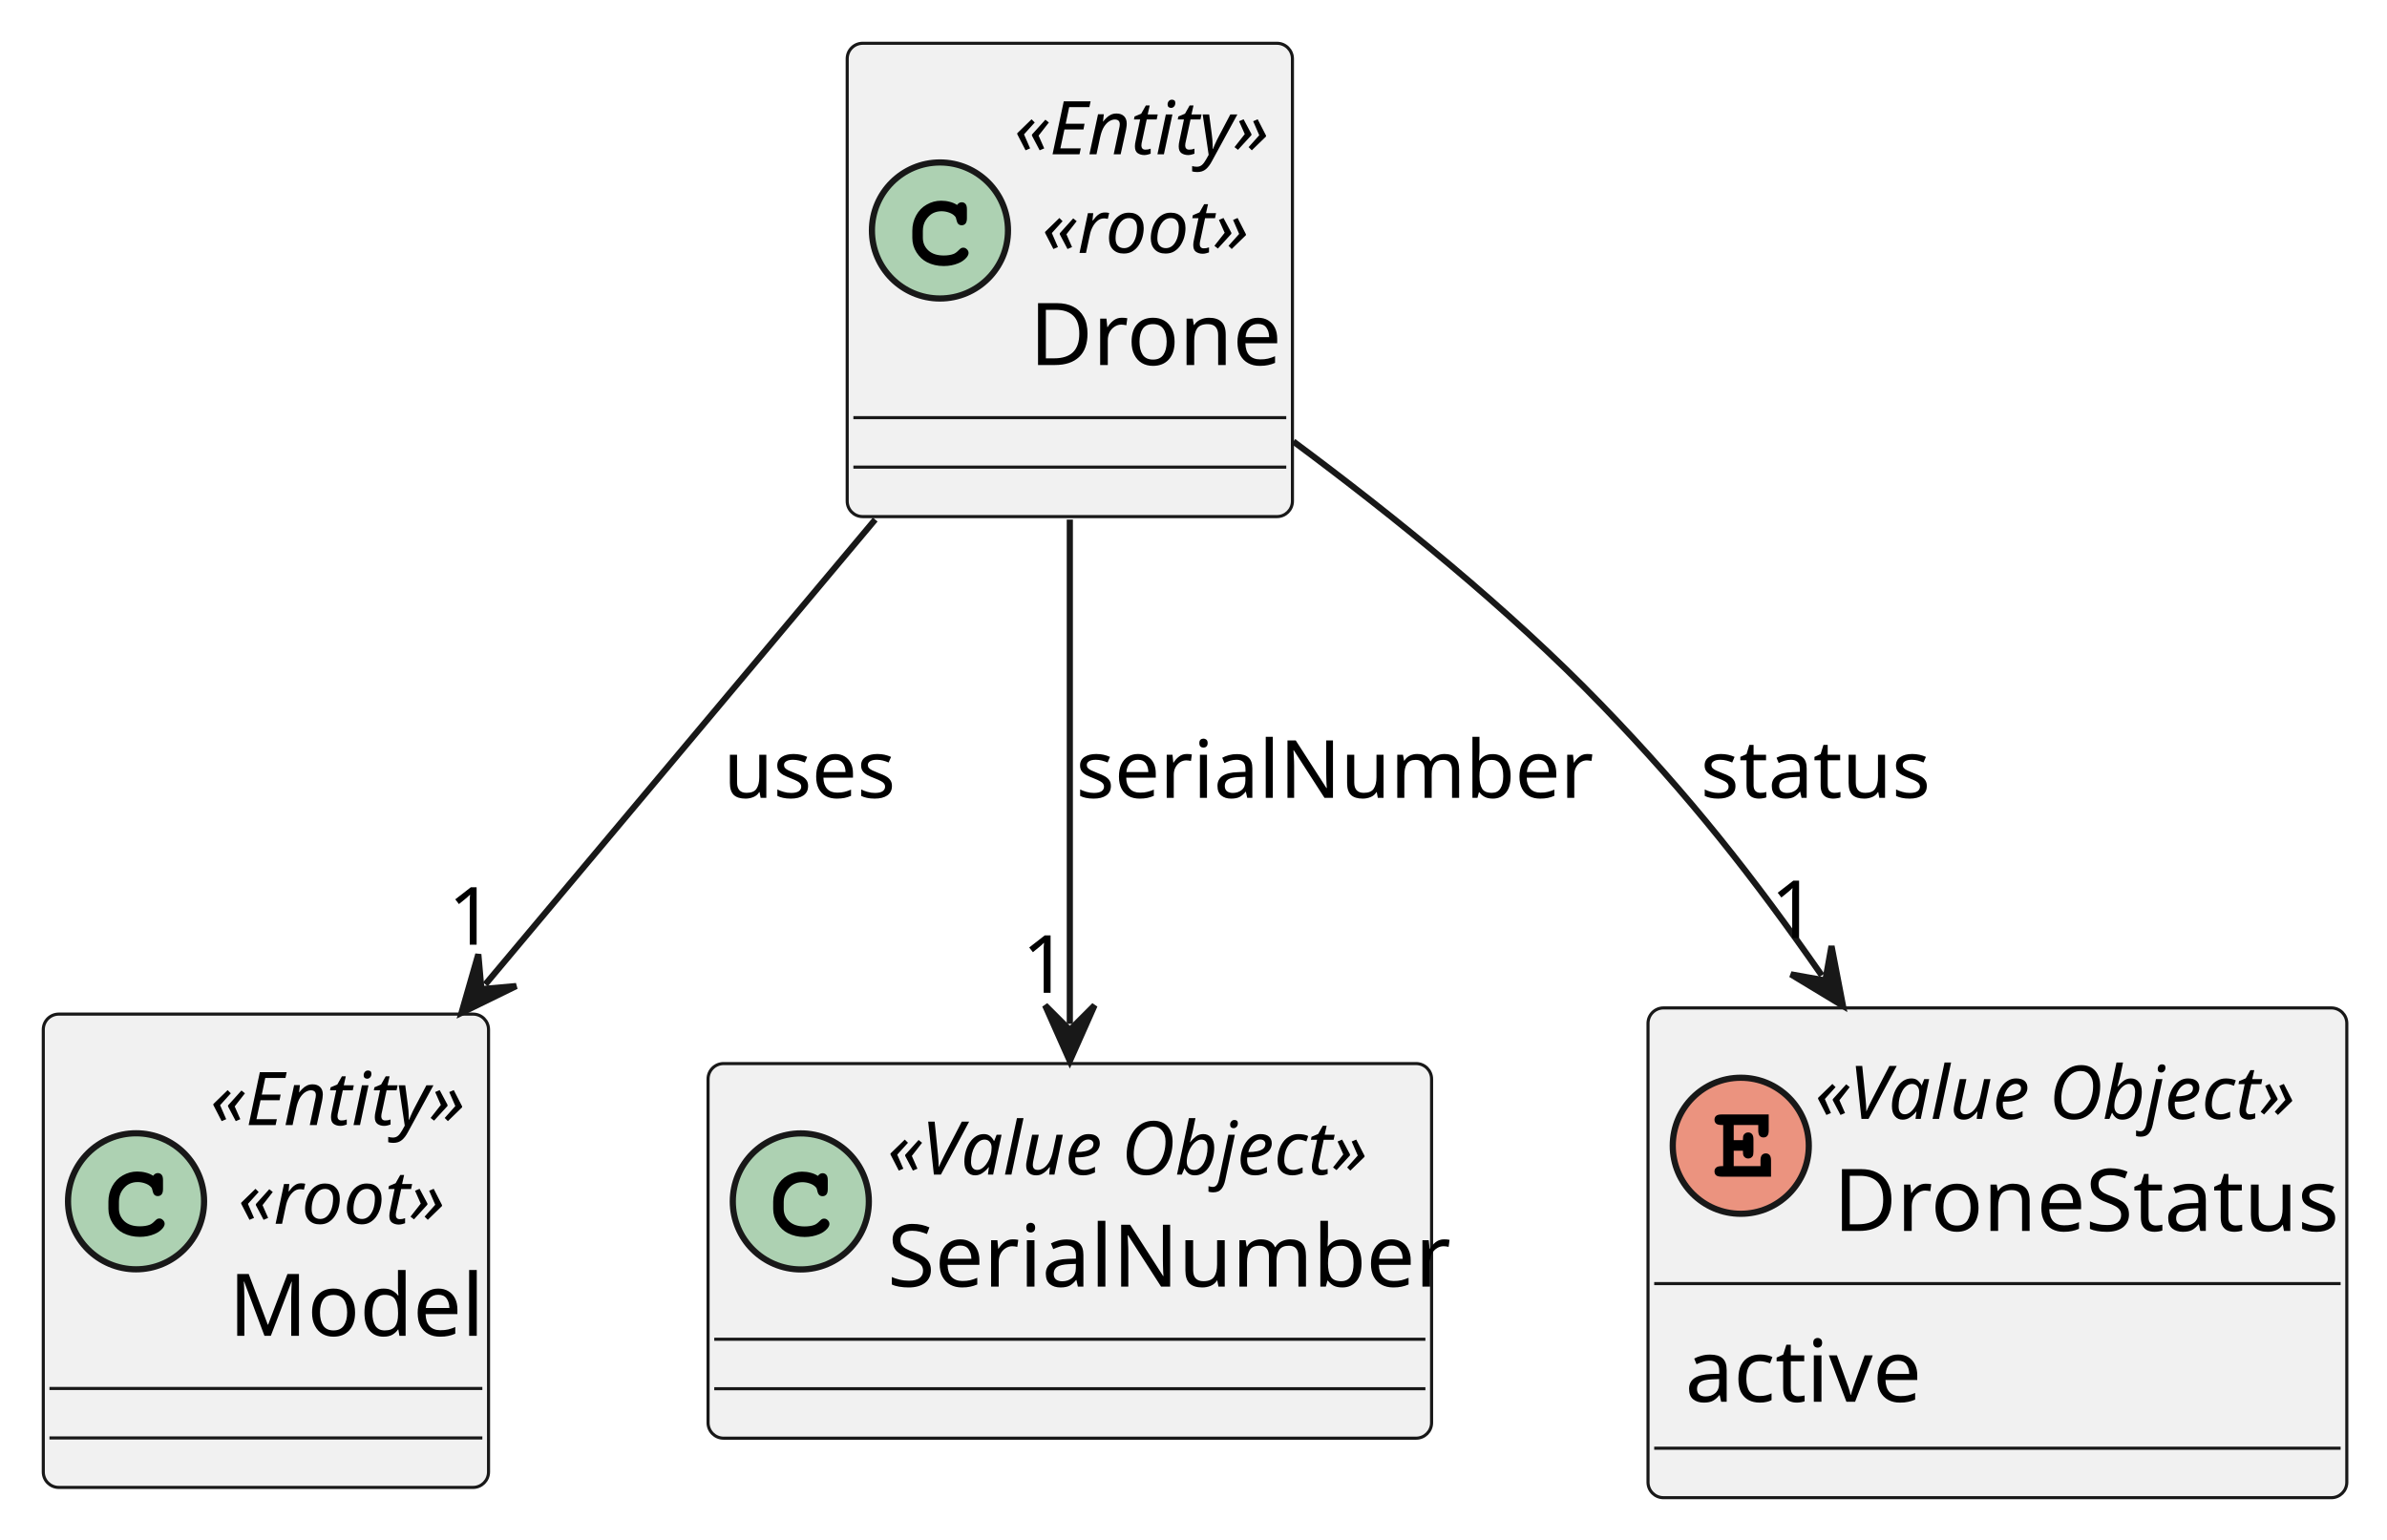
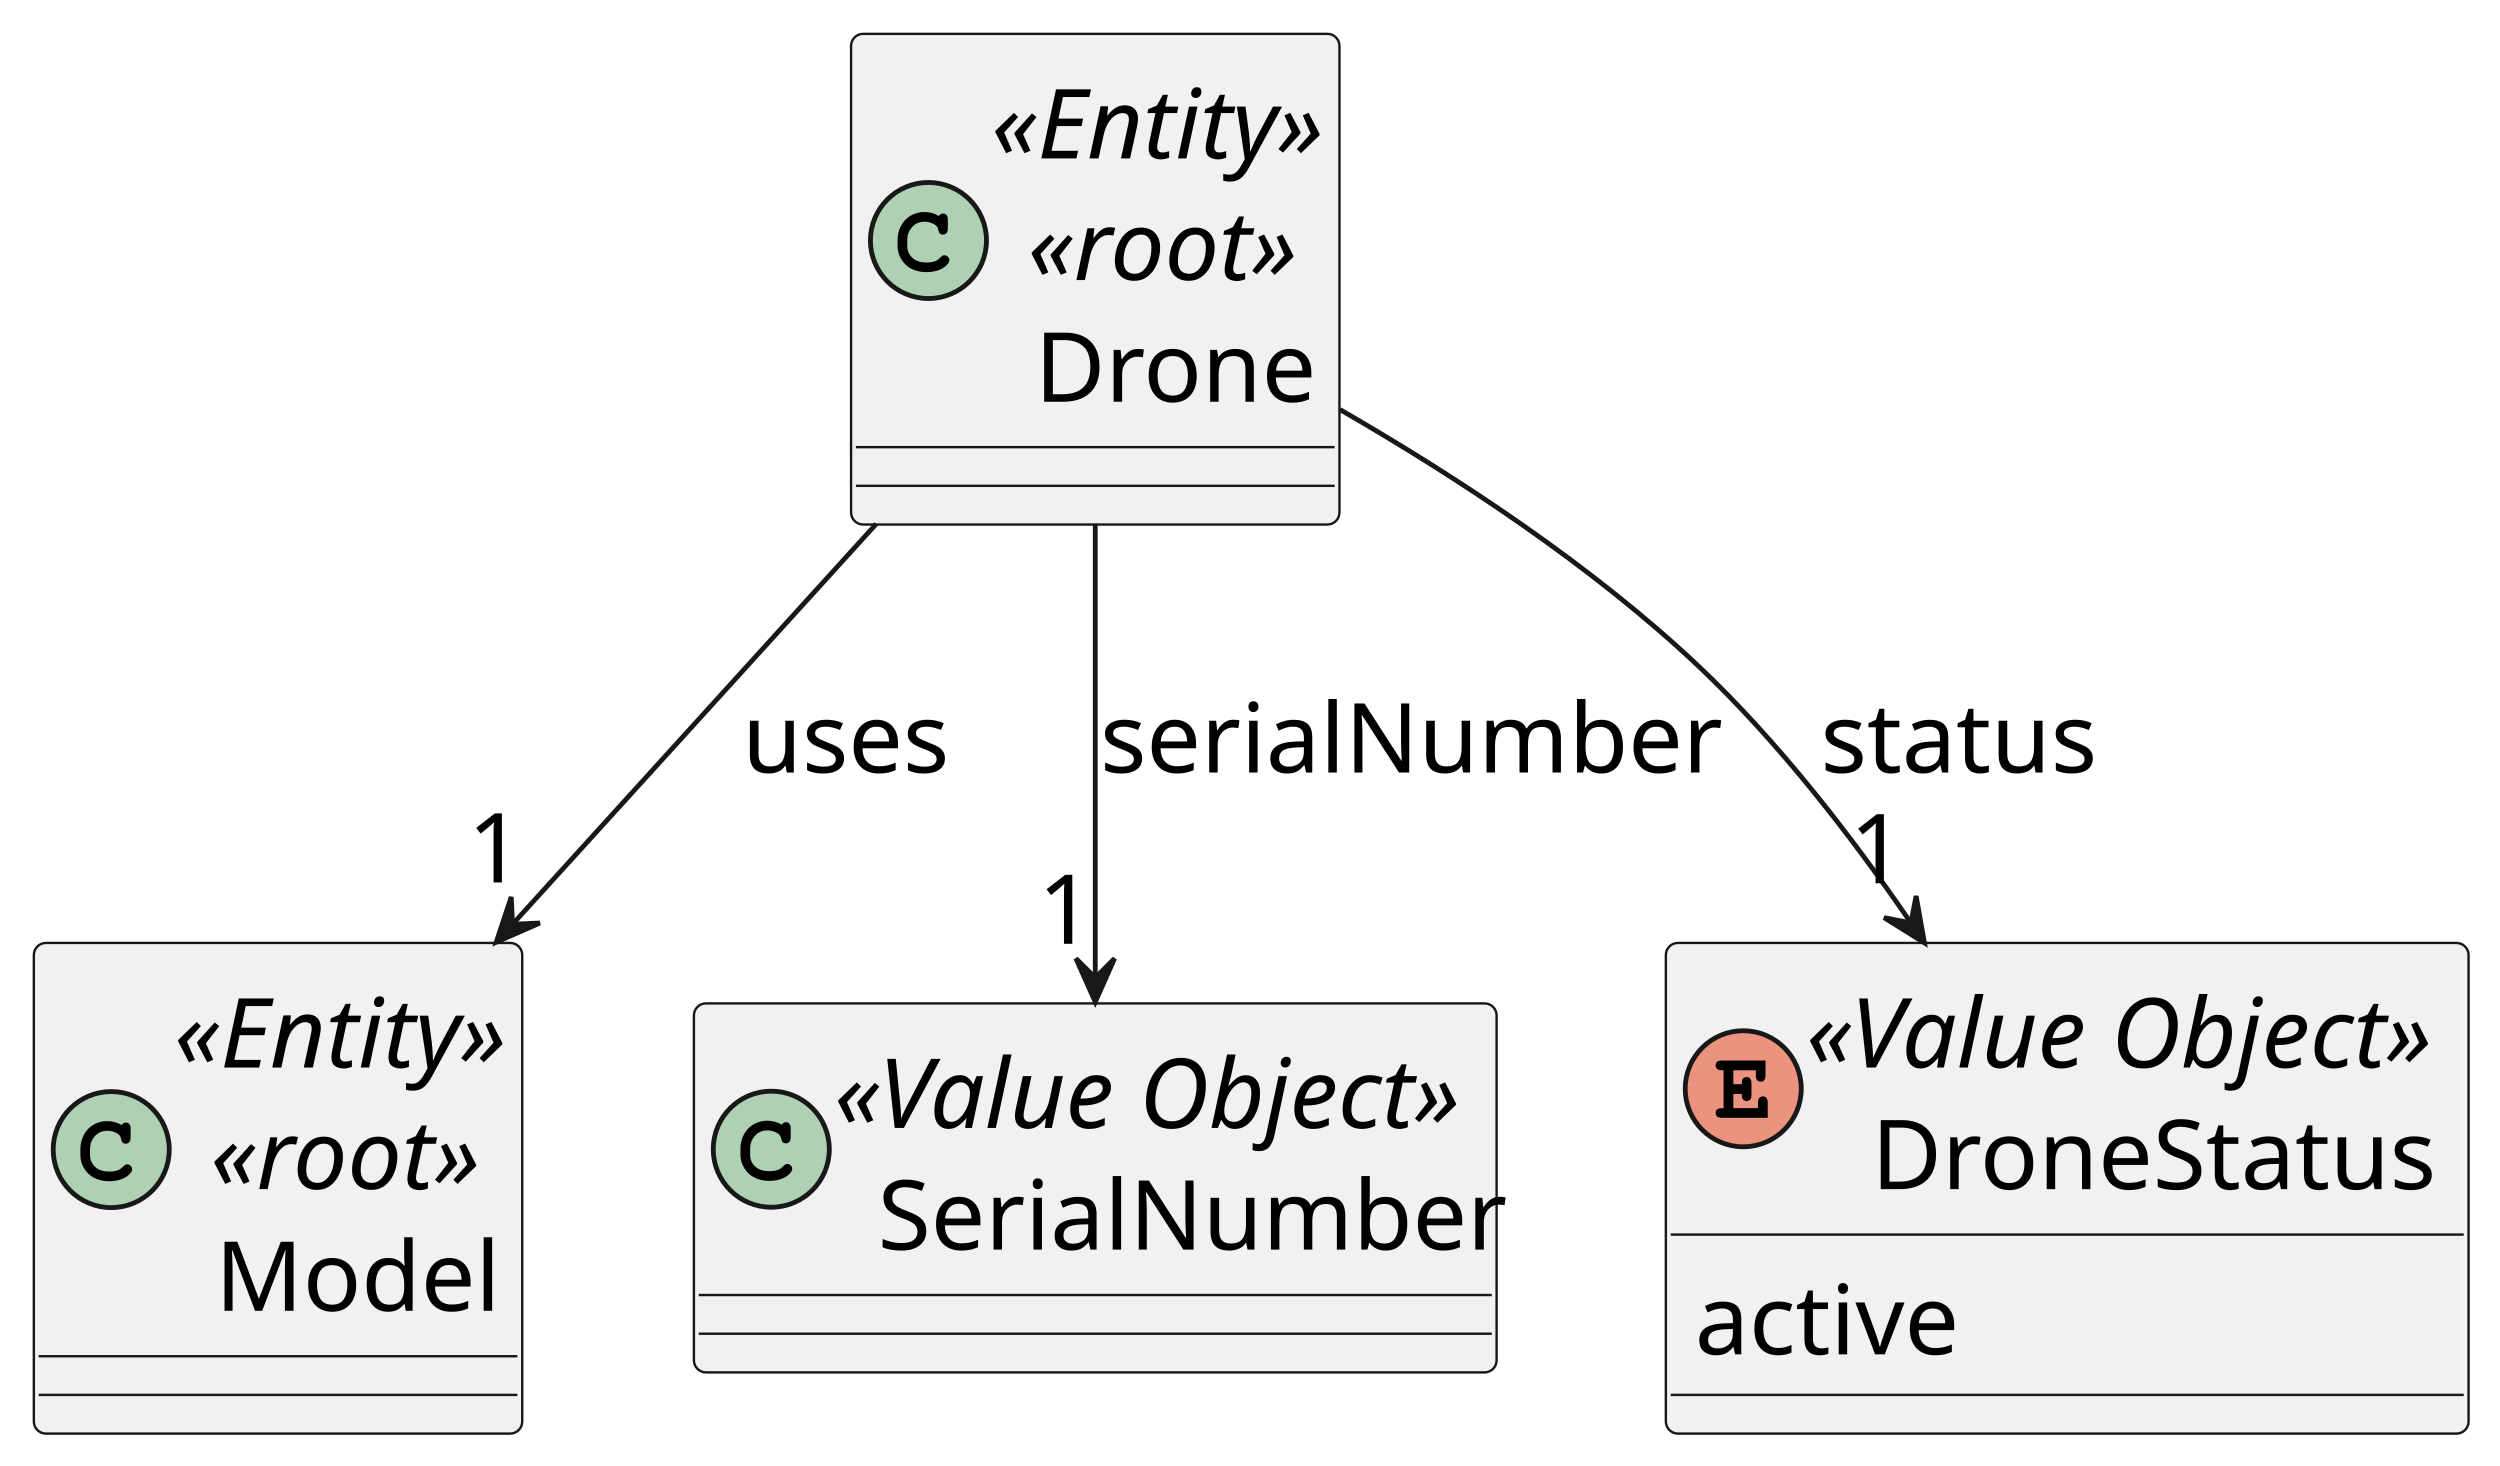
- <svg xmlns="http://www.w3.org/2000/svg" contentStyleType="text/css" height="249px" preserveAspectRatio="none" style="width:386px;height:249px;background:#FFFFFF;" version="1.1" viewBox="0 0 386 249" width="386px" zoomAndPan="magnify">
+ <svg xmlns="http://www.w3.org/2000/svg" contentStyleType="text/css" height="303px" preserveAspectRatio="none" style="width:517px;height:303px;background:#FFFFFF;" version="1.1" viewBox="0 0 517 303" width="517px" zoomAndPan="magnify">
  <defs />
  <g>
    <g id="elem_Model">
-       <rect codeLine="2" fill="#F1F1F1" height="76.543" id="Model" rx="2.5" ry="2.5" style="stroke:#181818;stroke-width:0.5;" width="72" x="7" y="164" />
-       <ellipse cx="22" cy="194.272" fill="#ADD1B2" rx="11" ry="11" style="stroke:#181818;stroke-width:1.0;" />
-       <path d="M24.766,190.147 Q24.922,189.928 25.109,189.818 Q25.297,189.709 25.516,189.709 Q25.891,189.709 26.125,189.975 Q26.359,190.225 26.359,190.834 L26.359,192.287 Q26.359,192.897 26.125,193.162 Q25.891,193.428 25.516,193.428 Q25.172,193.428 24.969,193.225 Q24.766,193.037 24.656,192.522 Q24.609,192.162 24.422,191.975 Q24.094,191.6 23.484,191.381 Q22.875,191.162 22.25,191.162 Q21.484,191.162 20.844,191.49 Q20.219,191.818 19.719,192.568 Q19.234,193.318 19.234,194.35 L19.234,195.443 Q19.234,196.678 20.125,197.506 Q21.016,198.318 22.609,198.318 Q23.547,198.318 24.203,198.068 Q24.594,197.912 25.016,197.475 Q25.281,197.209 25.422,197.131 Q25.578,197.053 25.781,197.053 Q26.109,197.053 26.359,197.318 Q26.625,197.568 26.625,197.912 Q26.625,198.256 26.281,198.662 Q25.781,199.24 24.984,199.568 Q23.906,200.022 22.609,200.022 Q21.094,200.022 19.891,199.397 Q18.906,198.897 18.219,197.834 Q17.531,196.756 17.531,195.475 L17.531,194.318 Q17.531,192.99 18.141,191.85 Q18.766,190.693 19.859,190.084 Q20.953,189.459 22.188,189.459 Q22.922,189.459 23.562,189.631 Q24.219,189.787 24.766,190.147 Z " fill="#000000" />
-       <text fill="#000000" font-family="sans-serif" font-size="12" font-style="italic" lengthAdjust="spacing" textLength="44" x="34" y="181.949">«Entity»</text>
-       <text fill="#000000" font-family="sans-serif" font-size="12" font-style="italic" lengthAdjust="spacing" textLength="35" x="38.5" y="197.91">«root»</text>
-       <text fill="#000000" font-family="sans-serif" font-size="14" lengthAdjust="spacing" textLength="38" x="37" y="216.029">Model</text>
-       <line style="stroke:#181818;stroke-width:0.5;" x1="8" x2="78" y1="224.543" y2="224.543" />
-       <line style="stroke:#181818;stroke-width:0.5;" x1="8" x2="78" y1="232.543" y2="232.543" />
+       <rect codeLine="2" fill="#F1F1F1" height="101.469" id="Model" rx="2.5" ry="2.5" style="stroke:#181818;stroke-width:0.5;" width="101" x="7" y="195" />
+       <ellipse cx="23" cy="237.734" fill="#ADD1B2" rx="12" ry="12" style="stroke:#181818;stroke-width:1.0;" />
+       <path d="M25.141,232.656 Q25.328,232.406 25.547,232.281 Q25.766,232.141 26.016,232.141 Q26.453,232.141 26.734,232.453 Q27.016,232.75 27.016,233.469 L27.016,235.172 Q27.016,235.891 26.734,236.203 Q26.453,236.516 26.016,236.516 Q25.625,236.516 25.375,236.281 Q25.125,236.062 25.016,235.453 Q24.953,235.031 24.734,234.812 Q24.344,234.375 23.625,234.109 Q22.906,233.844 22.188,233.844 Q21.281,233.844 20.531,234.234 Q19.781,234.625 19.203,235.516 Q18.625,236.391 18.625,237.594 L18.625,238.891 Q18.625,240.344 19.672,241.312 Q20.734,242.281 22.594,242.281 Q23.703,242.281 24.484,241.969 Q24.922,241.797 25.438,241.281 Q25.75,240.969 25.922,240.875 Q26.094,240.781 26.328,240.781 Q26.719,240.781 27.016,241.094 Q27.328,241.391 27.328,241.797 Q27.328,242.203 26.922,242.672 Q26.328,243.359 25.391,243.75 Q24.125,244.281 22.609,244.281 Q20.828,244.281 19.406,243.547 Q18.25,242.953 17.438,241.688 Q16.625,240.422 16.625,238.938 L16.625,237.578 Q16.625,236.016 17.344,234.672 Q18.078,233.312 19.359,232.578 Q20.656,231.844 22.109,231.844 Q22.969,231.844 23.719,232.047 Q24.484,232.25 25.141,232.656 Z " fill="#000000" />
+       <text fill="#000000" font-family="sans-serif" font-size="20" font-style="italic" lengthAdjust="spacing" textLength="71" x="36" y="220.762">«Entity»</text>
+       <text fill="#000000" font-family="sans-serif" font-size="20" font-style="italic" lengthAdjust="spacing" textLength="56" x="43.5" y="245.918">«root»</text>
+       <text fill="#000000" font-family="sans-serif" font-size="20" lengthAdjust="spacing" textLength="54" x="44.5" y="271.074">Model</text>
+       <line style="stroke:#181818;stroke-width:0.5;" x1="8" x2="107" y1="280.469" y2="280.469" />
+       <line style="stroke:#181818;stroke-width:0.5;" x1="8" x2="107" y1="288.469" y2="288.469" />
    </g>
    <g id="elem_Drone">
-       <rect codeLine="6" fill="#F1F1F1" height="76.543" id="Drone" rx="2.5" ry="2.5" style="stroke:#181818;stroke-width:0.5;" width="72" x="137" y="7" />
-       <ellipse cx="152" cy="37.272" fill="#ADD1B2" rx="11" ry="11" style="stroke:#181818;stroke-width:1.0;" />
-       <path d="M154.766,33.147 Q154.922,32.928 155.109,32.818 Q155.297,32.709 155.516,32.709 Q155.891,32.709 156.125,32.975 Q156.359,33.225 156.359,33.834 L156.359,35.287 Q156.359,35.897 156.125,36.162 Q155.891,36.428 155.516,36.428 Q155.172,36.428 154.969,36.225 Q154.766,36.037 154.656,35.522 Q154.609,35.162 154.422,34.975 Q154.094,34.6 153.484,34.381 Q152.875,34.162 152.25,34.162 Q151.484,34.162 150.844,34.49 Q150.219,34.818 149.719,35.568 Q149.234,36.318 149.234,37.35 L149.234,38.443 Q149.234,39.678 150.125,40.506 Q151.016,41.318 152.609,41.318 Q153.547,41.318 154.203,41.068 Q154.594,40.912 155.016,40.475 Q155.281,40.209 155.422,40.131 Q155.578,40.053 155.781,40.053 Q156.109,40.053 156.359,40.318 Q156.625,40.568 156.625,40.912 Q156.625,41.256 156.281,41.662 Q155.781,42.24 154.984,42.568 Q153.906,43.022 152.609,43.022 Q151.094,43.022 149.891,42.397 Q148.906,41.897 148.219,40.834 Q147.531,39.756 147.531,38.475 L147.531,37.318 Q147.531,35.99 148.141,34.85 Q148.766,33.693 149.859,33.084 Q150.953,32.459 152.188,32.459 Q152.922,32.459 153.562,32.631 Q154.219,32.787 154.766,33.147 Z " fill="#000000" />
-       <text fill="#000000" font-family="sans-serif" font-size="12" font-style="italic" lengthAdjust="spacing" textLength="44" x="164" y="24.949">«Entity»</text>
-       <text fill="#000000" font-family="sans-serif" font-size="12" font-style="italic" lengthAdjust="spacing" textLength="35" x="168.5" y="40.91">«root»</text>
-       <text fill="#000000" font-family="sans-serif" font-size="14" lengthAdjust="spacing" textLength="39" x="166.5" y="59.029">Drone</text>
-       <line style="stroke:#181818;stroke-width:0.5;" x1="138" x2="208" y1="67.543" y2="67.543" />
-       <line style="stroke:#181818;stroke-width:0.5;" x1="138" x2="208" y1="75.543" y2="75.543" />
+       <rect codeLine="6" fill="#F1F1F1" height="101.469" id="Drone" rx="2.5" ry="2.5" style="stroke:#181818;stroke-width:0.5;" width="101" x="176" y="7" />
+       <ellipse cx="192" cy="49.734" fill="#ADD1B2" rx="12" ry="12" style="stroke:#181818;stroke-width:1.0;" />
+       <path d="M194.141,44.656 Q194.328,44.406 194.547,44.281 Q194.766,44.141 195.016,44.141 Q195.453,44.141 195.734,44.453 Q196.016,44.75 196.016,45.469 L196.016,47.172 Q196.016,47.891 195.734,48.203 Q195.453,48.516 195.016,48.516 Q194.625,48.516 194.375,48.281 Q194.125,48.062 194.016,47.453 Q193.953,47.031 193.734,46.812 Q193.344,46.375 192.625,46.109 Q191.906,45.844 191.188,45.844 Q190.281,45.844 189.531,46.234 Q188.781,46.625 188.203,47.516 Q187.625,48.391 187.625,49.594 L187.625,50.891 Q187.625,52.344 188.672,53.312 Q189.734,54.281 191.594,54.281 Q192.703,54.281 193.484,53.969 Q193.922,53.797 194.438,53.281 Q194.75,52.969 194.922,52.875 Q195.094,52.781 195.328,52.781 Q195.719,52.781 196.016,53.094 Q196.328,53.391 196.328,53.797 Q196.328,54.203 195.922,54.672 Q195.328,55.359 194.391,55.75 Q193.125,56.281 191.609,56.281 Q189.828,56.281 188.406,55.547 Q187.25,54.953 186.438,53.688 Q185.625,52.422 185.625,50.938 L185.625,49.578 Q185.625,48.016 186.344,46.672 Q187.078,45.312 188.359,44.578 Q189.656,43.844 191.109,43.844 Q191.969,43.844 192.719,44.047 Q193.484,44.25 194.141,44.656 Z " fill="#000000" />
+       <text fill="#000000" font-family="sans-serif" font-size="20" font-style="italic" lengthAdjust="spacing" textLength="71" x="205" y="32.762">«Entity»</text>
+       <text fill="#000000" font-family="sans-serif" font-size="20" font-style="italic" lengthAdjust="spacing" textLength="56" x="212.5" y="57.918">«root»</text>
+       <text fill="#000000" font-family="sans-serif" font-size="20" lengthAdjust="spacing" textLength="53" x="214" y="83.074">Drone</text>
+       <line style="stroke:#181818;stroke-width:0.5;" x1="177" x2="276" y1="92.469" y2="92.469" />
+       <line style="stroke:#181818;stroke-width:0.5;" x1="177" x2="276" y1="100.469" y2="100.469" />
    </g>
    <g id="elem_SerialNumber">
-       <rect codeLine="9" fill="#F1F1F1" height="60.582" id="SerialNumber" rx="2.5" ry="2.5" style="stroke:#181818;stroke-width:0.5;" width="117" x="114.5" y="172" />
-       <ellipse cx="129.5" cy="194.291" fill="#ADD1B2" rx="11" ry="11" style="stroke:#181818;stroke-width:1.0;" />
-       <path d="M132.266,190.166 Q132.422,189.947 132.609,189.838 Q132.797,189.728 133.016,189.728 Q133.391,189.728 133.625,189.994 Q133.859,190.244 133.859,190.853 L133.859,192.307 Q133.859,192.916 133.625,193.182 Q133.391,193.447 133.016,193.447 Q132.672,193.447 132.469,193.244 Q132.266,193.057 132.156,192.541 Q132.109,192.182 131.922,191.994 Q131.594,191.619 130.984,191.4 Q130.375,191.182 129.75,191.182 Q128.984,191.182 128.344,191.51 Q127.719,191.838 127.219,192.588 Q126.734,193.338 126.734,194.369 L126.734,195.463 Q126.734,196.697 127.625,197.525 Q128.516,198.338 130.109,198.338 Q131.047,198.338 131.703,198.088 Q132.094,197.932 132.516,197.494 Q132.781,197.228 132.922,197.15 Q133.078,197.072 133.281,197.072 Q133.609,197.072 133.859,197.338 Q134.125,197.588 134.125,197.932 Q134.125,198.275 133.781,198.682 Q133.281,199.26 132.484,199.588 Q131.406,200.041 130.109,200.041 Q128.594,200.041 127.391,199.416 Q126.406,198.916 125.719,197.853 Q125.031,196.775 125.031,195.494 L125.031,194.338 Q125.031,193.01 125.641,191.869 Q126.266,190.713 127.359,190.103 Q128.453,189.478 129.688,189.478 Q130.422,189.478 131.062,189.65 Q131.719,189.807 132.266,190.166 Z " fill="#000000" />
-       <text fill="#000000" font-family="sans-serif" font-size="12" font-style="italic" lengthAdjust="spacing" textLength="85" x="143.5" y="189.949">«Value Object»</text>
-       <text fill="#000000" font-family="sans-serif" font-size="14" lengthAdjust="spacing" textLength="85" x="143.5" y="208.068">SerialNumber</text>
-       <line style="stroke:#181818;stroke-width:0.5;" x1="115.5" x2="230.5" y1="216.582" y2="216.582" />
-       <line style="stroke:#181818;stroke-width:0.5;" x1="115.5" x2="230.5" y1="224.582" y2="224.582" />
+       <rect codeLine="9" fill="#F1F1F1" height="76.312" id="SerialNumber" rx="2.5" ry="2.5" style="stroke:#181818;stroke-width:0.5;" width="166" x="143.5" y="207.5" />
+       <ellipse cx="159.5" cy="237.656" fill="#ADD1B2" rx="12" ry="12" style="stroke:#181818;stroke-width:1.0;" />
+       <path d="M161.641,232.578 Q161.828,232.328 162.047,232.203 Q162.266,232.062 162.516,232.062 Q162.953,232.062 163.234,232.375 Q163.516,232.672 163.516,233.391 L163.516,235.094 Q163.516,235.812 163.234,236.125 Q162.953,236.438 162.516,236.438 Q162.125,236.438 161.875,236.203 Q161.625,235.984 161.516,235.375 Q161.453,234.953 161.234,234.734 Q160.844,234.297 160.125,234.031 Q159.406,233.766 158.688,233.766 Q157.781,233.766 157.031,234.156 Q156.281,234.547 155.703,235.438 Q155.125,236.312 155.125,237.516 L155.125,238.812 Q155.125,240.266 156.172,241.234 Q157.234,242.203 159.094,242.203 Q160.203,242.203 160.984,241.891 Q161.422,241.719 161.938,241.203 Q162.25,240.891 162.422,240.797 Q162.594,240.703 162.828,240.703 Q163.219,240.703 163.516,241.016 Q163.828,241.312 163.828,241.719 Q163.828,242.125 163.422,242.594 Q162.828,243.281 161.891,243.672 Q160.625,244.203 159.109,244.203 Q157.328,244.203 155.906,243.469 Q154.75,242.875 153.938,241.609 Q153.125,240.344 153.125,238.859 L153.125,237.5 Q153.125,235.938 153.844,234.594 Q154.578,233.234 155.859,232.5 Q157.156,231.766 158.609,231.766 Q159.469,231.766 160.219,231.969 Q160.984,232.172 161.641,232.578 Z " fill="#000000" />
+       <text fill="#000000" font-family="sans-serif" font-size="20" font-style="italic" lengthAdjust="spacing" textLength="136" x="172.5" y="233.262">«Value Object»</text>
+       <text fill="#000000" font-family="sans-serif" font-size="20" lengthAdjust="spacing" textLength="118" x="181.5" y="258.418">SerialNumber</text>
+       <line style="stroke:#181818;stroke-width:0.5;" x1="144.5" x2="308.5" y1="267.812" y2="267.812" />
+       <line style="stroke:#181818;stroke-width:0.5;" x1="144.5" x2="308.5" y1="275.812" y2="275.812" />
    </g>
    <g id="elem_DroneStatus">
-       <rect codeLine="12" fill="#F1F1F1" height="79.203" id="DroneStatus" rx="2.5" ry="2.5" style="stroke:#181818;stroke-width:0.5;" width="113" x="266.5" y="163" />
-       <ellipse cx="281.5" cy="185.291" fill="#EB937F" rx="11" ry="11" style="stroke:#181818;stroke-width:1.0;" />
-       <path d="M280.359,186.088 L280.359,188.588 L284.688,188.588 L284.688,187.666 Q284.688,187.057 284.922,186.791 Q285.172,186.525 285.547,186.525 Q285.922,186.525 286.156,186.791 Q286.391,187.057 286.391,187.666 L286.391,190.291 L278.391,190.291 Q277.766,190.291 277.5,190.057 Q277.25,189.822 277.25,189.432 Q277.25,189.057 277.516,188.822 Q277.781,188.588 278.391,188.588 L278.656,188.588 L278.656,181.932 L278.391,181.932 Q277.766,181.932 277.5,181.697 Q277.25,181.463 277.25,181.072 Q277.25,180.697 277.5,180.463 Q277.766,180.228 278.391,180.228 L286.016,180.228 L286.016,182.822 Q286.016,183.432 285.781,183.697 Q285.562,183.947 285.172,183.947 Q284.797,183.947 284.562,183.697 Q284.328,183.432 284.328,182.822 L284.328,181.932 L280.359,181.932 L280.359,184.385 L281.844,184.385 Q281.844,183.728 281.969,183.541 Q282.234,183.135 282.703,183.135 Q283.078,183.135 283.312,183.4 Q283.547,183.65 283.547,184.26 L283.547,186.228 Q283.547,186.775 283.422,186.963 Q283.156,187.353 282.703,187.353 Q282.234,187.353 281.969,186.947 Q281.844,186.76 281.844,186.088 L280.359,186.088 Z " fill="#000000" />
-       <text fill="#000000" font-family="sans-serif" font-size="12" font-style="italic" lengthAdjust="spacing" textLength="85" x="293.5" y="180.949">«Value Object»</text>
-       <text fill="#000000" font-family="sans-serif" font-size="14" lengthAdjust="spacing" textLength="79" x="296.5" y="199.068">DroneStatus</text>
-       <line style="stroke:#181818;stroke-width:0.5;" x1="267.5" x2="378.5" y1="207.582" y2="207.582" />
-       <text fill="#000000" font-family="sans-serif" font-size="14" lengthAdjust="spacing" textLength="37" x="272.5" y="226.69">active</text>
-       <line style="stroke:#181818;stroke-width:0.5;" x1="267.5" x2="378.5" y1="234.203" y2="234.203" />
+       <rect codeLine="12" fill="#F1F1F1" height="101.469" id="DroneStatus" rx="2.5" ry="2.5" style="stroke:#181818;stroke-width:0.5;" width="166" x="344.5" y="195" />
+       <ellipse cx="360.5" cy="225.156" fill="#EB937F" rx="12" ry="12" style="stroke:#181818;stroke-width:1.0;" />
+       <path d="M358.453,226.219 L358.453,229.156 L363.547,229.156 L363.547,228.062 Q363.547,227.344 363.828,227.047 Q364.109,226.734 364.562,226.734 Q365,226.734 365.281,227.047 Q365.562,227.344 365.562,228.062 L365.562,231.156 L356.125,231.156 Q355.406,231.156 355.094,230.875 Q354.797,230.594 354.797,230.156 Q354.797,229.703 355.109,229.438 Q355.422,229.156 356.125,229.156 L356.438,229.156 L356.438,221.328 L356.125,221.328 Q355.406,221.328 355.094,221.047 Q354.797,220.766 354.797,220.312 Q354.797,219.859 355.094,219.594 Q355.406,219.312 356.125,219.312 L365.109,219.312 L365.109,222.359 Q365.109,223.078 364.828,223.391 Q364.562,223.688 364.125,223.688 Q363.672,223.688 363.391,223.391 Q363.109,223.094 363.109,222.359 L363.109,221.328 L358.453,221.328 L358.453,224.219 L360.203,224.219 Q360.203,223.438 360.344,223.203 Q360.656,222.734 361.203,222.734 Q361.656,222.734 361.922,223.047 Q362.203,223.344 362.203,224.062 L362.203,226.375 Q362.203,227.031 362.047,227.25 Q361.734,227.703 361.203,227.703 Q360.656,227.703 360.344,227.234 Q360.203,227 360.203,226.219 L358.453,226.219 Z " fill="#000000" />
+       <text fill="#000000" font-family="sans-serif" font-size="20" font-style="italic" lengthAdjust="spacing" textLength="136" x="373.5" y="220.762">«Value Object»</text>
+       <text fill="#000000" font-family="sans-serif" font-size="20" lengthAdjust="spacing" textLength="109" x="387" y="245.918">DroneStatus</text>
+       <line style="stroke:#181818;stroke-width:0.5;" x1="345.5" x2="509.5" y1="255.312" y2="255.312" />
+       <text fill="#000000" font-family="sans-serif" font-size="20" lengthAdjust="spacing" textLength="51" x="350.5" y="280.074">active</text>
+       <line style="stroke:#181818;stroke-width:0.5;" x1="345.5" x2="509.5" y1="288.469" y2="288.469" />
    </g>
    <g id="link_Drone_DroneStatus">
-       <path codeLine="17" d="M209.15,71.4 C225.26,83.36 243.96,98.44 259,114 C273.26,128.75 283.551,141.876 294.601,157.746 " fill="none" id="Drone-to-DroneStatus" style="stroke:#181818;stroke-width:1.0;" />
-       <polygon fill="#181818" points="298.03,162.67,296.17,152.998,295.173,158.567,289.605,157.57,298.03,162.67" style="stroke:#181818;stroke-width:1.0;" />
-       <text fill="#000000" font-family="sans-serif" font-size="13" lengthAdjust="spacing" textLength="36" x="275" y="129.028">status</text>
-       <text fill="#000000" font-family="sans-serif" font-size="13" lengthAdjust="spacing" textLength="7" x="286.315" y="151.701">1</text>
+       <path codeLine="17" d="M277.11,84.7 C301.2,98.6 329.48,117.12 351.5,138 C367.68,153.34 382.63,172.58 394.91,190.47 " fill="none" id="Drone-to-DroneStatus" style="stroke:#181818;stroke-width:1.0;" />
+       <polygon fill="#181818" points="397.98,194.99,396.254,185.293,395.18,190.847,389.626,189.773,397.98,194.99" style="stroke:#181818;stroke-width:1.0;" />
+       <text fill="#000000" font-family="sans-serif" font-size="20" lengthAdjust="spacing" textLength="53" x="376.5" y="159.762">status</text>
+       <text fill="#000000" font-family="sans-serif" font-size="20" lengthAdjust="spacing" textLength="11" x="382.493" y="182.659">1</text>
    </g>
    <g id="link_Drone_SerialNumber">
-       <path codeLine="18" d="M173,84.02 C173,110.9 173,140.61 173,165.58 " fill="none" id="Drone-to-SerialNumber" style="stroke:#181818;stroke-width:1.0;" />
-       <polygon fill="#181818" points="173,171.58,177,162.58,173,166.58,169,162.58,173,171.58" style="stroke:#181818;stroke-width:1.0;" />
-       <text fill="#000000" font-family="sans-serif" font-size="13" lengthAdjust="spacing" textLength="76" x="174" y="129.028">serialNumber</text>
-       <text fill="#000000" font-family="sans-serif" font-size="13" lengthAdjust="spacing" textLength="7" x="165.278" y="160.551">1</text>
+       <path codeLine="18" d="M226.5,108.34 C226.5,137.62 226.5,174.23 226.5,202.11 " fill="none" id="Drone-to-SerialNumber" style="stroke:#181818;stroke-width:1.0;" />
+       <polygon fill="#181818" points="226.5,207.21,230.5,198.21,226.5,202.21,222.5,198.21,226.5,207.21" style="stroke:#181818;stroke-width:1.0;" />
+       <text fill="#000000" font-family="sans-serif" font-size="20" lengthAdjust="spacing" textLength="115" x="227.5" y="159.762">serialNumber</text>
+       <text fill="#000000" font-family="sans-serif" font-size="20" lengthAdjust="spacing" textLength="11" x="214.658" y="195.183">1</text>
    </g>
    <g id="link_Drone_Model">
-       <path codeLine="19" d="M141.53,84.02 C121.24,108.21 98.805,134.963 78.486,159.193 " fill="none" id="Drone-to-Model" style="stroke:#181818;stroke-width:1.0;" />
-       <polygon fill="#181818" points="74.63,163.79,83.478,159.464,77.843,159.959,77.348,154.324,74.63,163.79" style="stroke:#181818;stroke-width:1.0;" />
-       <text fill="#000000" font-family="sans-serif" font-size="13" lengthAdjust="spacing" textLength="28" x="117" y="129.028">uses</text>
-       <text fill="#000000" font-family="sans-serif" font-size="13" lengthAdjust="spacing" textLength="7" x="72.465" y="152.768">1</text>
+       <path codeLine="19" d="M181.21,108.34 C158.01,133.88 129.73,165 106.08,191.04 " fill="none" id="Drone-to-Model" style="stroke:#181818;stroke-width:1.0;" />
+       <polygon fill="#181818" points="102.62,194.84,111.638,190.882,105.988,191.144,105.725,185.493,102.62,194.84" style="stroke:#181818;stroke-width:1.0;" />
+       <text fill="#000000" font-family="sans-serif" font-size="20" lengthAdjust="spacing" textLength="41" x="153.5" y="159.762">uses</text>
+       <text fill="#000000" font-family="sans-serif" font-size="20" lengthAdjust="spacing" textLength="11" x="96.696" y="182.489">1</text>
    </g>
  </g>
</svg>
